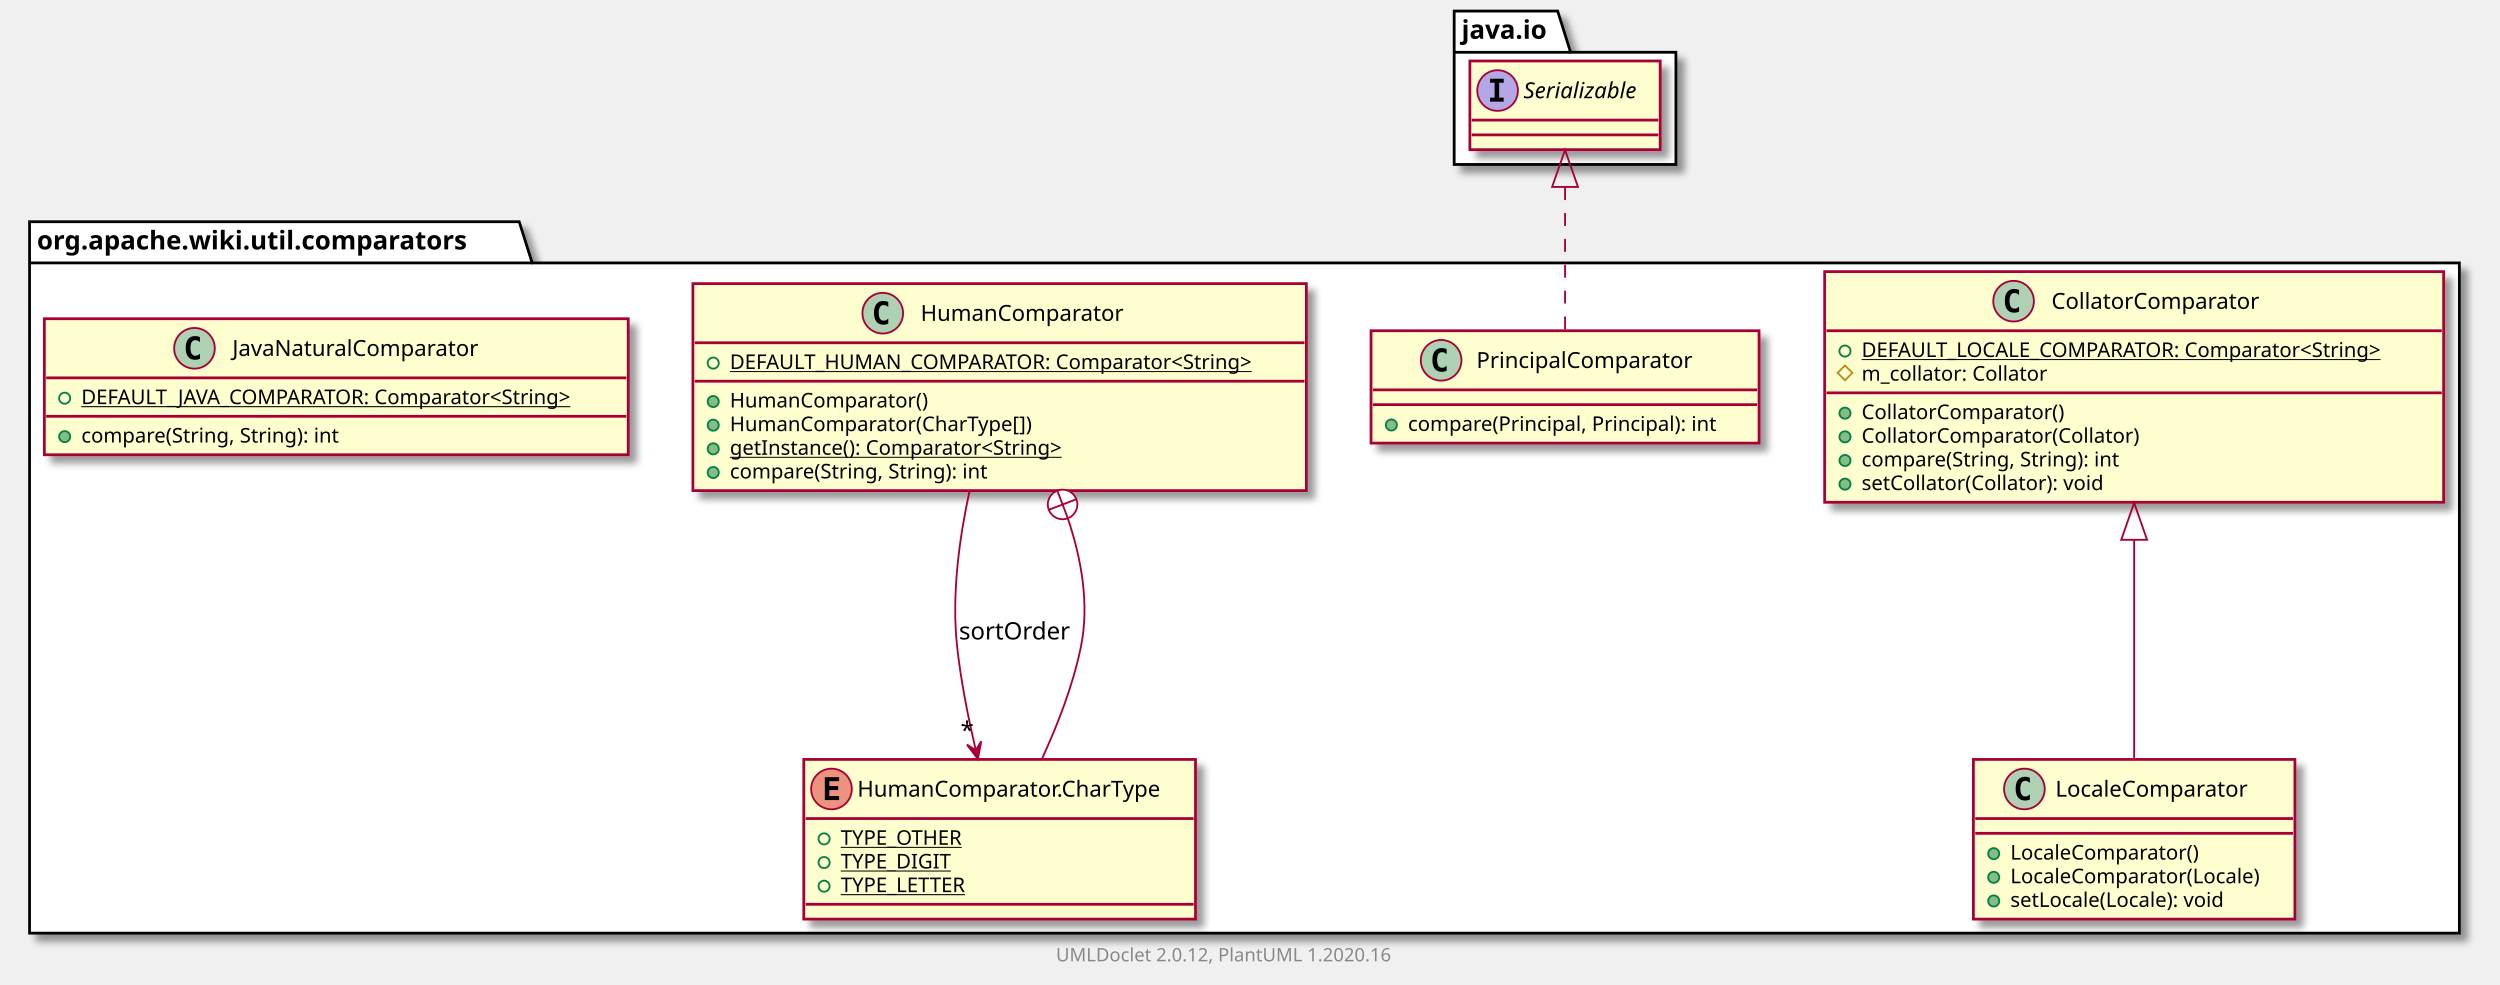
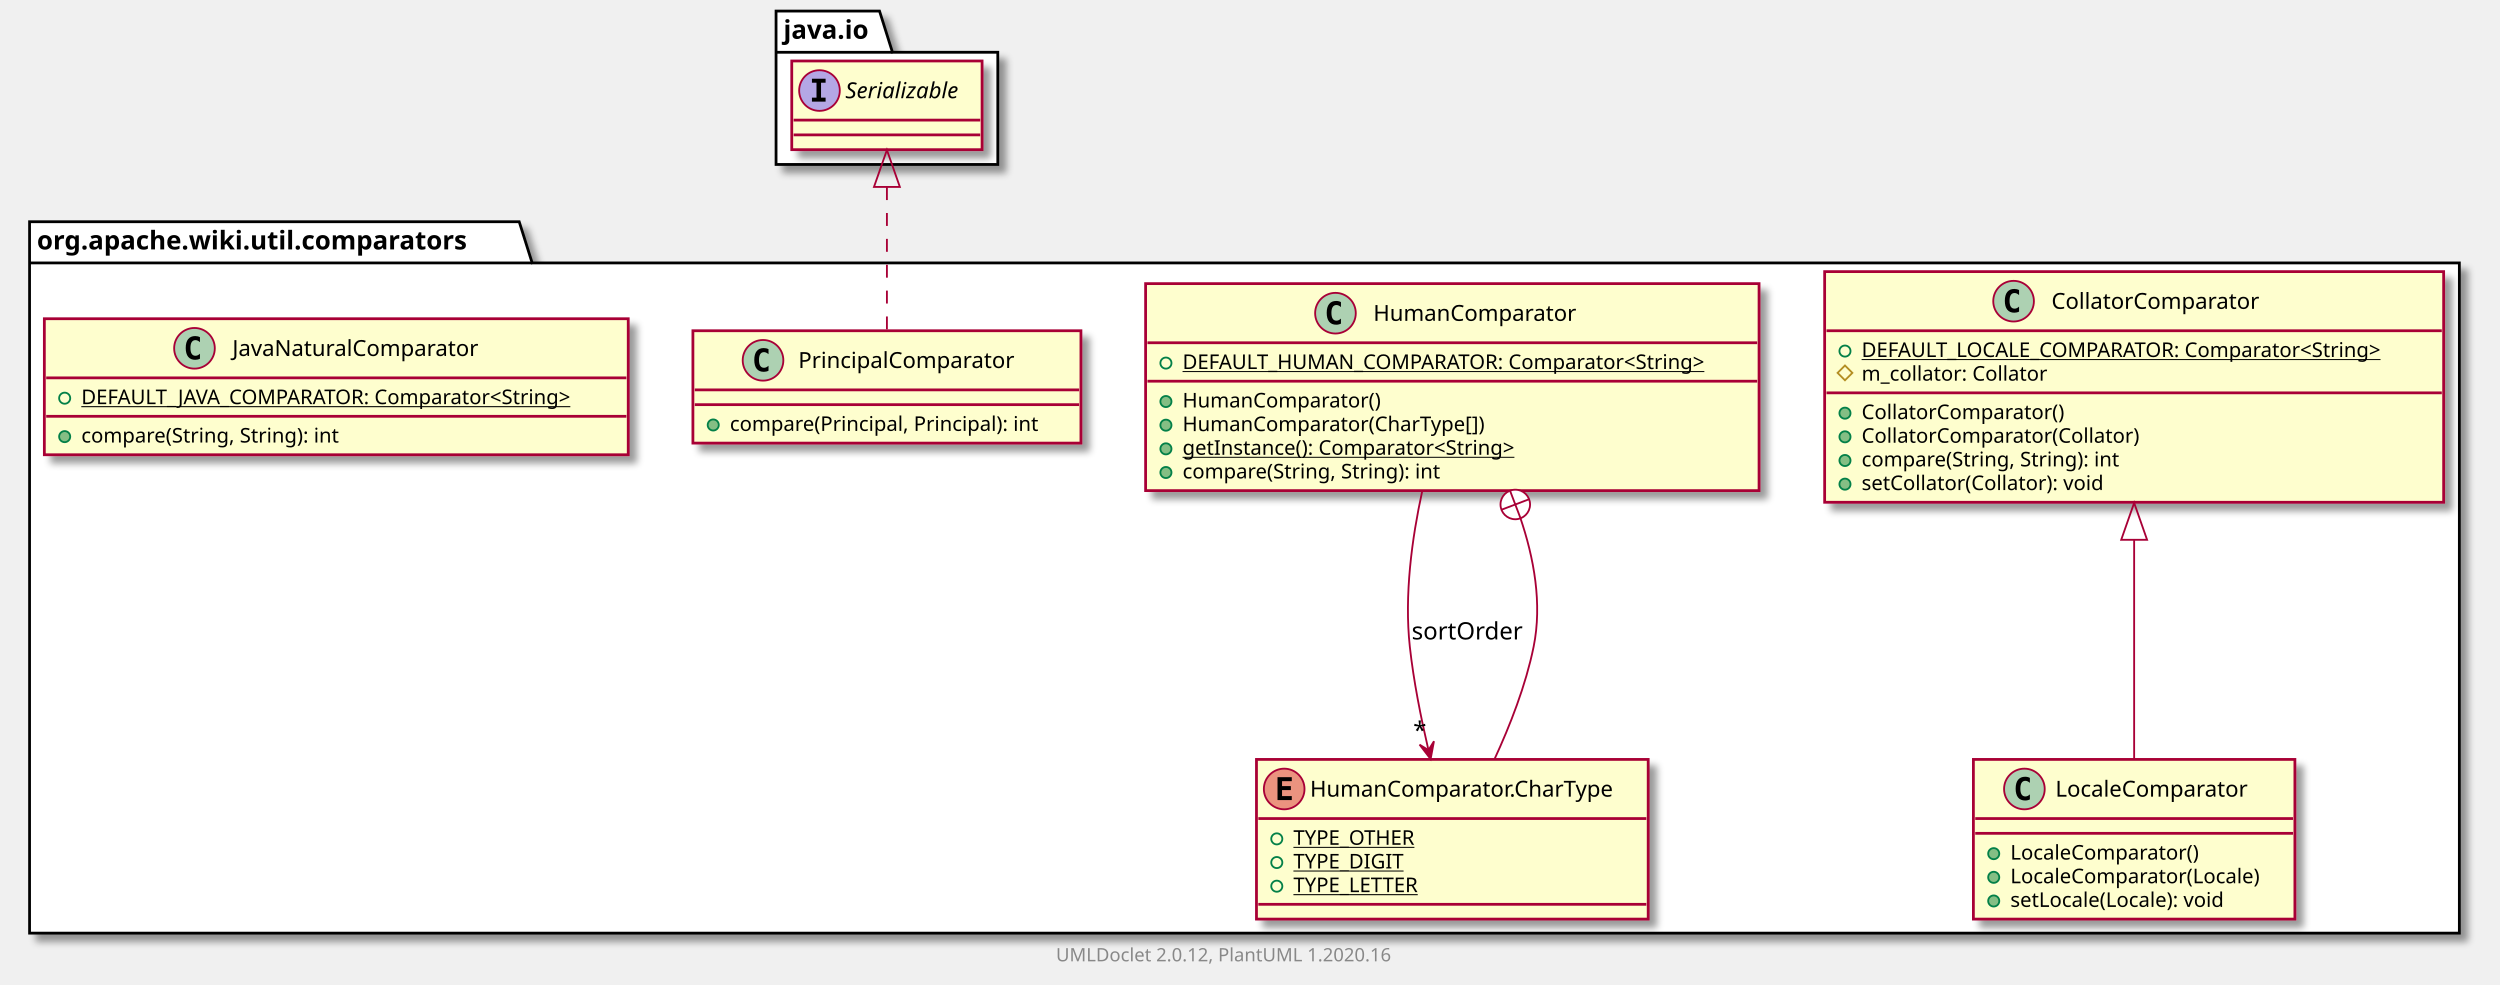
<svg xmlns="http://www.w3.org/2000/svg" xmlns:xlink="http://www.w3.org/1999/xlink" contentScriptType="application/ecmascript" contentStyleType="text/css" height="533px" preserveAspectRatio="none" style="width:1353px;height:533px;" version="1.1" viewBox="0 0 1353 533" width="1353px" zoomAndPan="magnify">
  <defs>
-     <filter height="300%" id="f1tsatzslzowx" width="300%" x="-1" y="-1">
+     <filter height="300%" id="f1lh5ctjgemi2z" width="300%" x="-1" y="-1">
      <feGaussianBlur result="blurOut" stdDeviation="2.0" />
      <feColorMatrix in="blurOut" result="blurOut2" type="matrix" values="0 0 0 0 0 0 0 0 0 0 0 0 0 0 0 0 0 0 .4 0" />
      <feOffset dx="4.0" dy="4.0" in="blurOut2" result="blurOut3" />
      <feBlend in="SourceGraphic" in2="blurOut3" mode="normal" />
    </filter>
  </defs>
  <g>
-     <polygon fill="#FFFFFF" filter="url(#f1tsatzslzowx)" points="16,120,281,120,288,142.297,1331,142.297,1331,505,16,505,16,120" style="stroke: #000000; stroke-width: 1.5;" />
+     <polygon fill="#FFFFFF" filter="url(#f1lh5ctjgemi2z)" points="16,120,281,120,288,142.297,1331,142.297,1331,505,16,505,16,120" style="stroke: #000000; stroke-width: 1.5;" />
    <line style="stroke: #000000; stroke-width: 1.5;" x1="16" x2="288" y1="142.297" y2="142.297" />
    <text fill="#000000" font-family="sans-serif" font-size="14" font-weight="bold" lengthAdjust="spacingAndGlyphs" textLength="259" x="20" y="134.995">org.apache.wiki.util.comparators</text>
-     <polygon fill="#FFFFFF" filter="url(#f1tsatzslzowx)" points="787,6,843,6,850,28.297,907,28.297,907,89,787,89,787,6" style="stroke: #000000; stroke-width: 1.5;" />
-     <line style="stroke: #000000; stroke-width: 1.5;" x1="787" x2="850" y1="28.297" y2="28.297" />
-     <text fill="#000000" font-family="sans-serif" font-size="14" font-weight="bold" lengthAdjust="spacingAndGlyphs" textLength="50" x="791" y="20.995">java.io</text>
+     <polygon fill="#FFFFFF" filter="url(#f1lh5ctjgemi2z)" points="420,6,476,6,483,28.297,540,28.297,540,89,420,89,420,6" style="stroke: #000000; stroke-width: 1.5;" />
+     <line style="stroke: #000000; stroke-width: 1.5;" x1="420" x2="483" y1="28.297" y2="28.297" />
+     <text fill="#000000" font-family="sans-serif" font-size="14" font-weight="bold" lengthAdjust="spacingAndGlyphs" textLength="50" x="424" y="20.995">java.io</text>
    <a href="CollatorComparator.html" target="_top" title="CollatorComparator.html" xlink:actuate="onRequest" xlink:href="CollatorComparator.html" xlink:show="new" xlink:title="CollatorComparator.html" xlink:type="simple">
-       <rect codeLine="3" fill="#FEFECE" filter="url(#f1tsatzslzowx)" height="124.828" id="org.apache.wiki.util.comparators.CollatorComparator" style="stroke: #A80036; stroke-width: 1.5;" width="335" x="987.5" y="147" />
+       <rect codeLine="3" fill="#FEFECE" filter="url(#f1lh5ctjgemi2z)" height="124.828" id="org.apache.wiki.util.comparators.CollatorComparator" style="stroke: #A80036; stroke-width: 1.5;" width="335" x="987.5" y="147" />
      <ellipse cx="1089.75" cy="163" fill="#ADD1B2" rx="11" ry="11" style="stroke: #A80036; stroke-width: 1.0;" />
      <path d="M1092.719,168.641 Q1092.141,168.938 1091.5,169.078 Q1090.859,169.234 1090.156,169.234 Q1087.656,169.234 1086.328,167.594 Q1085.016,165.938 1085.016,162.812 Q1085.016,159.688 1086.328,158.031 Q1087.656,156.375 1090.156,156.375 Q1090.859,156.375 1091.5,156.531 Q1092.156,156.688 1092.719,156.984 L1092.719,159.703 Q1092.094,159.125 1091.5,158.859 Q1090.906,158.578 1090.281,158.578 Q1088.938,158.578 1088.25,159.656 Q1087.562,160.719 1087.562,162.812 Q1087.562,164.906 1088.25,165.984 Q1088.938,167.047 1090.281,167.047 Q1090.906,167.047 1091.5,166.781 Q1092.094,166.5 1092.719,165.922 L1092.719,168.641 Z " />
      <text fill="#000000" font-family="sans-serif" font-size="12" lengthAdjust="spacingAndGlyphs" textLength="122" x="1110.25" y="167.154">CollatorComparator</text>
      <line style="stroke: #A80036; stroke-width: 1.5;" x1="988.5" x2="1321.5" y1="179" y2="179" />
      <ellipse cx="998.5" cy="190" fill="none" rx="3" ry="3" style="stroke: #038048; stroke-width: 1.0;" />
      <text fill="#000000" font-family="sans-serif" font-size="11" lengthAdjust="spacingAndGlyphs" text-decoration="underline" textLength="309" x="1007.5" y="193.21">DEFAULT_LOCALE_COMPARATOR: Comparator&lt;String&gt;</text>
      <polygon fill="none" points="998.5,197.805,1002.5,201.805,998.5,205.805,994.5,201.805" style="stroke: #B38D22; stroke-width: 1.0;" />
      <text fill="#000000" font-family="sans-serif" font-size="11" lengthAdjust="spacingAndGlyphs" textLength="111" x="1007.5" y="206.015">m_collator: Collator</text>
      <line style="stroke: #A80036; stroke-width: 1.5;" x1="988.5" x2="1321.5" y1="212.609" y2="212.609" />
      <ellipse cx="998.5" cy="223.609" fill="#84BE84" rx="3" ry="3" style="stroke: #038048; stroke-width: 1.0;" />
      <text fill="#000000" font-family="sans-serif" font-size="11" lengthAdjust="spacingAndGlyphs" textLength="120" x="1007.5" y="226.82">CollatorComparator()</text>
      <ellipse cx="998.5" cy="236.414" fill="#84BE84" rx="3" ry="3" style="stroke: #038048; stroke-width: 1.0;" />
      <text fill="#000000" font-family="sans-serif" font-size="11" lengthAdjust="spacingAndGlyphs" textLength="164" x="1007.5" y="239.625">CollatorComparator(Collator)</text>
      <ellipse cx="998.5" cy="249.219" fill="#84BE84" rx="3" ry="3" style="stroke: #038048; stroke-width: 1.0;" />
      <text fill="#000000" font-family="sans-serif" font-size="11" lengthAdjust="spacingAndGlyphs" textLength="156" x="1007.5" y="252.429">compare(String, String): int</text>
      <ellipse cx="998.5" cy="262.023" fill="#84BE84" rx="3" ry="3" style="stroke: #038048; stroke-width: 1.0;" />
      <text fill="#000000" font-family="sans-serif" font-size="11" lengthAdjust="spacingAndGlyphs" textLength="145" x="1007.5" y="265.234">setCollator(Collator): void</text>
    </a>
+     <a href="HumanComparator.html" target="_top" title="HumanComparator.html" xlink:actuate="onRequest" xlink:href="HumanComparator.html" xlink:show="new" xlink:title="HumanComparator.html" xlink:type="simple">
+       <rect codeLine="12" fill="#FEFECE" filter="url(#f1lh5ctjgemi2z)" height="112.023" id="org.apache.wiki.util.comparators.HumanComparator" style="stroke: #A80036; stroke-width: 1.5;" width="332" x="620" y="153.5" />
+       <ellipse cx="722.75" cy="169.5" fill="#ADD1B2" rx="11" ry="11" style="stroke: #A80036; stroke-width: 1.0;" />
+       <path d="M725.719,175.141 Q725.141,175.438 724.5,175.578 Q723.859,175.734 723.156,175.734 Q720.656,175.734 719.328,174.094 Q718.016,172.438 718.016,169.312 Q718.016,166.188 719.328,164.531 Q720.656,162.875 723.156,162.875 Q723.859,162.875 724.5,163.031 Q725.156,163.188 725.719,163.484 L725.719,166.203 Q725.094,165.625 724.5,165.359 Q723.906,165.078 723.281,165.078 Q721.938,165.078 721.25,166.156 Q720.562,167.219 720.562,169.312 Q720.562,171.406 721.25,172.484 Q721.938,173.547 723.281,173.547 Q723.906,173.547 724.5,173.281 Q725.094,173 725.719,172.422 L725.719,175.141 Z " />
+       <text fill="#000000" font-family="sans-serif" font-size="12" lengthAdjust="spacingAndGlyphs" textLength="118" x="743.25" y="173.654">HumanComparator</text>
+       <line style="stroke: #A80036; stroke-width: 1.5;" x1="621" x2="951" y1="185.5" y2="185.5" />
+       <ellipse cx="631" cy="196.5" fill="none" rx="3" ry="3" style="stroke: #038048; stroke-width: 1.0;" />
+       <text fill="#000000" font-family="sans-serif" font-size="11" lengthAdjust="spacingAndGlyphs" text-decoration="underline" textLength="306" x="640" y="199.71">DEFAULT_HUMAN_COMPARATOR: Comparator&lt;String&gt;</text>
+       <line style="stroke: #A80036; stroke-width: 1.5;" x1="621" x2="951" y1="206.305" y2="206.305" />
+       <ellipse cx="631" cy="217.305" fill="#84BE84" rx="3" ry="3" style="stroke: #038048; stroke-width: 1.0;" />
+       <text fill="#000000" font-family="sans-serif" font-size="11" lengthAdjust="spacingAndGlyphs" textLength="116" x="640" y="220.515">HumanComparator()</text>
+       <ellipse cx="631" cy="230.109" fill="#84BE84" rx="3" ry="3" style="stroke: #038048; stroke-width: 1.0;" />
+       <text fill="#000000" font-family="sans-serif" font-size="11" lengthAdjust="spacingAndGlyphs" textLength="178" x="640" y="233.32">HumanComparator(CharType[])</text>
+       <ellipse cx="631" cy="242.914" fill="#84BE84" rx="3" ry="3" style="stroke: #038048; stroke-width: 1.0;" />
+       <text fill="#000000" font-family="sans-serif" font-size="11" lengthAdjust="spacingAndGlyphs" text-decoration="underline" textLength="202" x="640" y="246.125">getInstance(): Comparator&lt;String&gt;</text>
+       <ellipse cx="631" cy="255.719" fill="#84BE84" rx="3" ry="3" style="stroke: #038048; stroke-width: 1.0;" />
+       <text fill="#000000" font-family="sans-serif" font-size="11" lengthAdjust="spacingAndGlyphs" textLength="156" x="640" y="258.929">compare(String, String): int</text>
+     </a>
+     <a href="HumanComparator.CharType.html" target="_top" title="HumanComparator.CharType.html" xlink:actuate="onRequest" xlink:href="HumanComparator.CharType.html" xlink:show="new" xlink:title="HumanComparator.CharType.html" xlink:type="simple">
+       <rect codeLine="20" fill="#FEFECE" filter="url(#f1lh5ctjgemi2z)" height="86.414" id="org.apache.wiki.util.comparators.HumanComparator.CharType" style="stroke: #A80036; stroke-width: 1.5;" width="212" x="680" y="411" />
+       <ellipse cx="695" cy="427" fill="#EB937F" rx="11" ry="11" style="stroke: #A80036; stroke-width: 1.0;" />
+       <path d="M699.109,433 L691.391,433 L691.391,420.609 L699.109,420.609 L699.109,422.766 L693.844,422.766 L693.844,425.438 L698.609,425.438 L698.609,427.594 L693.844,427.594 L693.844,430.844 L699.109,430.844 L699.109,433 Z " />
+       <text fill="#000000" font-family="sans-serif" font-size="12" lengthAdjust="spacingAndGlyphs" textLength="180" x="709" y="431.154">HumanComparator.CharType</text>
+       <line style="stroke: #A80036; stroke-width: 1.5;" x1="681" x2="891" y1="443" y2="443" />
+       <ellipse cx="691" cy="454" fill="none" rx="3" ry="3" style="stroke: #038048; stroke-width: 1.0;" />
+       <text fill="#000000" font-family="sans-serif" font-size="11" lengthAdjust="spacingAndGlyphs" text-decoration="underline" textLength="72" x="700" y="457.21">TYPE_OTHER</text>
+       <ellipse cx="691" cy="466.805" fill="none" rx="3" ry="3" style="stroke: #038048; stroke-width: 1.0;" />
+       <text fill="#000000" font-family="sans-serif" font-size="11" lengthAdjust="spacingAndGlyphs" text-decoration="underline" textLength="64" x="700" y="470.015">TYPE_DIGIT</text>
+       <ellipse cx="691" cy="479.609" fill="none" rx="3" ry="3" style="stroke: #038048; stroke-width: 1.0;" />
+       <text fill="#000000" font-family="sans-serif" font-size="11" lengthAdjust="spacingAndGlyphs" text-decoration="underline" textLength="75" x="700" y="482.82">TYPE_LETTER</text>
+       <line style="stroke: #A80036; stroke-width: 1.5;" x1="681" x2="891" y1="489.414" y2="489.414" />
+     </a>
    <a href="PrincipalComparator.html" target="_top" title="PrincipalComparator.html" xlink:actuate="onRequest" xlink:href="PrincipalComparator.html" xlink:show="new" xlink:title="PrincipalComparator.html" xlink:type="simple">
-       <rect codeLine="12" fill="#FEFECE" filter="url(#f1tsatzslzowx)" height="60.805" id="org.apache.wiki.util.comparators.PrincipalComparator" style="stroke: #A80036; stroke-width: 1.5;" width="210" x="742" y="179" />
-       <ellipse cx="779.95" cy="195" fill="#ADD1B2" rx="11" ry="11" style="stroke: #A80036; stroke-width: 1.0;" />
-       <path d="M782.919,200.641 Q782.341,200.938 781.7,201.078 Q781.059,201.234 780.356,201.234 Q777.856,201.234 776.528,199.594 Q775.216,197.938 775.216,194.812 Q775.216,191.688 776.528,190.031 Q777.856,188.375 780.356,188.375 Q781.059,188.375 781.7,188.531 Q782.356,188.688 782.919,188.984 L782.919,191.703 Q782.294,191.125 781.7,190.859 Q781.106,190.578 780.481,190.578 Q779.138,190.578 778.45,191.656 Q777.763,192.719 777.763,194.812 Q777.763,196.906 778.45,197.984 Q779.138,199.047 780.481,199.047 Q781.106,199.047 781.7,198.781 Q782.294,198.5 782.919,197.922 L782.919,200.641 Z " />
-       <text fill="#000000" font-family="sans-serif" font-size="12" lengthAdjust="spacingAndGlyphs" textLength="127" x="799.05" y="199.154">PrincipalComparator</text>
-       <line style="stroke: #A80036; stroke-width: 1.5;" x1="743" x2="951" y1="211" y2="211" />
-       <line style="stroke: #A80036; stroke-width: 1.5;" x1="743" x2="951" y1="219" y2="219" />
-       <ellipse cx="753" cy="230" fill="#84BE84" rx="3" ry="3" style="stroke: #038048; stroke-width: 1.0;" />
-       <text fill="#000000" font-family="sans-serif" font-size="11" lengthAdjust="spacingAndGlyphs" textLength="184" x="762" y="233.21">compare(Principal, Principal): int</text>
+       <rect codeLine="26" fill="#FEFECE" filter="url(#f1lh5ctjgemi2z)" height="60.805" id="org.apache.wiki.util.comparators.PrincipalComparator" style="stroke: #A80036; stroke-width: 1.5;" width="210" x="375" y="179" />
+       <ellipse cx="412.95" cy="195" fill="#ADD1B2" rx="11" ry="11" style="stroke: #A80036; stroke-width: 1.0;" />
+       <path d="M415.919,200.641 Q415.341,200.938 414.7,201.078 Q414.059,201.234 413.356,201.234 Q410.856,201.234 409.528,199.594 Q408.216,197.938 408.216,194.812 Q408.216,191.688 409.528,190.031 Q410.856,188.375 413.356,188.375 Q414.059,188.375 414.7,188.531 Q415.356,188.688 415.919,188.984 L415.919,191.703 Q415.294,191.125 414.7,190.859 Q414.106,190.578 413.481,190.578 Q412.137,190.578 411.45,191.656 Q410.762,192.719 410.762,194.812 Q410.762,196.906 411.45,197.984 Q412.137,199.047 413.481,199.047 Q414.106,199.047 414.7,198.781 Q415.294,198.5 415.919,197.922 L415.919,200.641 Z " />
+       <text fill="#000000" font-family="sans-serif" font-size="12" lengthAdjust="spacingAndGlyphs" textLength="127" x="432.05" y="199.154">PrincipalComparator</text>
+       <line style="stroke: #A80036; stroke-width: 1.5;" x1="376" x2="584" y1="211" y2="211" />
+       <line style="stroke: #A80036; stroke-width: 1.5;" x1="376" x2="584" y1="219" y2="219" />
+       <ellipse cx="386" cy="230" fill="#84BE84" rx="3" ry="3" style="stroke: #038048; stroke-width: 1.0;" />
+       <text fill="#000000" font-family="sans-serif" font-size="11" lengthAdjust="spacingAndGlyphs" textLength="184" x="395" y="233.21">compare(Principal, Principal): int</text>
    </a>
    <a href="LocaleComparator.html" target="_top" title="LocaleComparator.html" xlink:actuate="onRequest" xlink:href="LocaleComparator.html" xlink:show="new" xlink:title="LocaleComparator.html" xlink:type="simple">
-       <rect codeLine="16" fill="#FEFECE" filter="url(#f1tsatzslzowx)" height="86.414" id="org.apache.wiki.util.comparators.LocaleComparator" style="stroke: #A80036; stroke-width: 1.5;" width="174" x="1068" y="411" />
+       <rect codeLine="30" fill="#FEFECE" filter="url(#f1lh5ctjgemi2z)" height="86.414" id="org.apache.wiki.util.comparators.LocaleComparator" style="stroke: #A80036; stroke-width: 1.5;" width="174" x="1068" y="411" />
      <ellipse cx="1095.6" cy="427" fill="#ADD1B2" rx="11" ry="11" style="stroke: #A80036; stroke-width: 1.0;" />
      <path d="M1098.569,432.641 Q1097.991,432.938 1097.35,433.078 Q1096.709,433.234 1096.006,433.234 Q1093.506,433.234 1092.178,431.594 Q1090.866,429.938 1090.866,426.812 Q1090.866,423.688 1092.178,422.031 Q1093.506,420.375 1096.006,420.375 Q1096.709,420.375 1097.35,420.531 Q1098.006,420.688 1098.569,420.984 L1098.569,423.703 Q1097.944,423.125 1097.35,422.859 Q1096.756,422.578 1096.131,422.578 Q1094.787,422.578 1094.1,423.656 Q1093.412,424.719 1093.412,426.812 Q1093.412,428.906 1094.1,429.984 Q1094.787,431.047 1096.131,431.047 Q1096.756,431.047 1097.35,430.781 Q1097.944,430.5 1098.569,429.922 L1098.569,432.641 Z " />
      <text fill="#000000" font-family="sans-serif" font-size="12" lengthAdjust="spacingAndGlyphs" textLength="114" x="1112.4" y="431.154">LocaleComparator</text>
      <line style="stroke: #A80036; stroke-width: 1.5;" x1="1069" x2="1241" y1="443" y2="443" />
      <line style="stroke: #A80036; stroke-width: 1.5;" x1="1069" x2="1241" y1="451" y2="451" />
      <ellipse cx="1079" cy="462" fill="#84BE84" rx="3" ry="3" style="stroke: #038048; stroke-width: 1.0;" />
      <text fill="#000000" font-family="sans-serif" font-size="11" lengthAdjust="spacingAndGlyphs" textLength="112" x="1088" y="465.21">LocaleComparator()</text>
      <ellipse cx="1079" cy="474.805" fill="#84BE84" rx="3" ry="3" style="stroke: #038048; stroke-width: 1.0;" />
      <text fill="#000000" font-family="sans-serif" font-size="11" lengthAdjust="spacingAndGlyphs" textLength="148" x="1088" y="478.015">LocaleComparator(Locale)</text>
      <ellipse cx="1079" cy="487.609" fill="#84BE84" rx="3" ry="3" style="stroke: #038048; stroke-width: 1.0;" />
      <text fill="#000000" font-family="sans-serif" font-size="11" lengthAdjust="spacingAndGlyphs" textLength="129" x="1088" y="490.82">setLocale(Locale): void</text>
    </a>
-     <a href="HumanComparator.html" target="_top" title="HumanComparator.html" xlink:actuate="onRequest" xlink:href="HumanComparator.html" xlink:show="new" xlink:title="HumanComparator.html" xlink:type="simple">
-       <rect codeLine="22" fill="#FEFECE" filter="url(#f1tsatzslzowx)" height="112.023" id="org.apache.wiki.util.comparators.HumanComparator" style="stroke: #A80036; stroke-width: 1.5;" width="332" x="375" y="153.5" />
-       <ellipse cx="477.75" cy="169.5" fill="#ADD1B2" rx="11" ry="11" style="stroke: #A80036; stroke-width: 1.0;" />
-       <path d="M480.719,175.141 Q480.141,175.438 479.5,175.578 Q478.859,175.734 478.156,175.734 Q475.656,175.734 474.328,174.094 Q473.016,172.438 473.016,169.312 Q473.016,166.188 474.328,164.531 Q475.656,162.875 478.156,162.875 Q478.859,162.875 479.5,163.031 Q480.156,163.188 480.719,163.484 L480.719,166.203 Q480.094,165.625 479.5,165.359 Q478.906,165.078 478.281,165.078 Q476.938,165.078 476.25,166.156 Q475.562,167.219 475.562,169.312 Q475.562,171.406 476.25,172.484 Q476.938,173.547 478.281,173.547 Q478.906,173.547 479.5,173.281 Q480.094,173 480.719,172.422 L480.719,175.141 Z " />
-       <text fill="#000000" font-family="sans-serif" font-size="12" lengthAdjust="spacingAndGlyphs" textLength="118" x="498.25" y="173.654">HumanComparator</text>
-       <line style="stroke: #A80036; stroke-width: 1.5;" x1="376" x2="706" y1="185.5" y2="185.5" />
-       <ellipse cx="386" cy="196.5" fill="none" rx="3" ry="3" style="stroke: #038048; stroke-width: 1.0;" />
-       <text fill="#000000" font-family="sans-serif" font-size="11" lengthAdjust="spacingAndGlyphs" text-decoration="underline" textLength="306" x="395" y="199.71">DEFAULT_HUMAN_COMPARATOR: Comparator&lt;String&gt;</text>
-       <line style="stroke: #A80036; stroke-width: 1.5;" x1="376" x2="706" y1="206.305" y2="206.305" />
-       <ellipse cx="386" cy="217.305" fill="#84BE84" rx="3" ry="3" style="stroke: #038048; stroke-width: 1.0;" />
-       <text fill="#000000" font-family="sans-serif" font-size="11" lengthAdjust="spacingAndGlyphs" textLength="116" x="395" y="220.515">HumanComparator()</text>
-       <ellipse cx="386" cy="230.109" fill="#84BE84" rx="3" ry="3" style="stroke: #038048; stroke-width: 1.0;" />
-       <text fill="#000000" font-family="sans-serif" font-size="11" lengthAdjust="spacingAndGlyphs" textLength="178" x="395" y="233.32">HumanComparator(CharType[])</text>
-       <ellipse cx="386" cy="242.914" fill="#84BE84" rx="3" ry="3" style="stroke: #038048; stroke-width: 1.0;" />
-       <text fill="#000000" font-family="sans-serif" font-size="11" lengthAdjust="spacingAndGlyphs" text-decoration="underline" textLength="202" x="395" y="246.125">getInstance(): Comparator&lt;String&gt;</text>
-       <ellipse cx="386" cy="255.719" fill="#84BE84" rx="3" ry="3" style="stroke: #038048; stroke-width: 1.0;" />
-       <text fill="#000000" font-family="sans-serif" font-size="11" lengthAdjust="spacingAndGlyphs" textLength="156" x="395" y="258.929">compare(String, String): int</text>
-     </a>
-     <a href="HumanComparator.CharType.html" target="_top" title="HumanComparator.CharType.html" xlink:actuate="onRequest" xlink:href="HumanComparator.CharType.html" xlink:show="new" xlink:title="HumanComparator.CharType.html" xlink:type="simple">
-       <rect codeLine="30" fill="#FEFECE" filter="url(#f1tsatzslzowx)" height="86.414" id="org.apache.wiki.util.comparators.HumanComparator.CharType" style="stroke: #A80036; stroke-width: 1.5;" width="212" x="435" y="411" />
-       <ellipse cx="450" cy="427" fill="#EB937F" rx="11" ry="11" style="stroke: #A80036; stroke-width: 1.0;" />
-       <path d="M454.109,433 L446.391,433 L446.391,420.609 L454.109,420.609 L454.109,422.766 L448.844,422.766 L448.844,425.438 L453.609,425.438 L453.609,427.594 L448.844,427.594 L448.844,430.844 L454.109,430.844 L454.109,433 Z " />
-       <text fill="#000000" font-family="sans-serif" font-size="12" lengthAdjust="spacingAndGlyphs" textLength="180" x="464" y="431.154">HumanComparator.CharType</text>
-       <line style="stroke: #A80036; stroke-width: 1.5;" x1="436" x2="646" y1="443" y2="443" />
-       <ellipse cx="446" cy="454" fill="none" rx="3" ry="3" style="stroke: #038048; stroke-width: 1.0;" />
-       <text fill="#000000" font-family="sans-serif" font-size="11" lengthAdjust="spacingAndGlyphs" text-decoration="underline" textLength="72" x="455" y="457.21">TYPE_OTHER</text>
-       <ellipse cx="446" cy="466.805" fill="none" rx="3" ry="3" style="stroke: #038048; stroke-width: 1.0;" />
-       <text fill="#000000" font-family="sans-serif" font-size="11" lengthAdjust="spacingAndGlyphs" text-decoration="underline" textLength="64" x="455" y="470.015">TYPE_DIGIT</text>
-       <ellipse cx="446" cy="479.609" fill="none" rx="3" ry="3" style="stroke: #038048; stroke-width: 1.0;" />
-       <text fill="#000000" font-family="sans-serif" font-size="11" lengthAdjust="spacingAndGlyphs" text-decoration="underline" textLength="75" x="455" y="482.82">TYPE_LETTER</text>
-       <line style="stroke: #A80036; stroke-width: 1.5;" x1="436" x2="646" y1="489.414" y2="489.414" />
-     </a>
    <a href="JavaNaturalComparator.html" target="_top" title="JavaNaturalComparator.html" xlink:actuate="onRequest" xlink:href="JavaNaturalComparator.html" xlink:show="new" xlink:title="JavaNaturalComparator.html" xlink:type="simple">
-       <rect codeLine="36" fill="#FEFECE" filter="url(#f1tsatzslzowx)" height="73.609" id="org.apache.wiki.util.comparators.JavaNaturalComparator" style="stroke: #A80036; stroke-width: 1.5;" width="316" x="24" y="172.5" />
+       <rect codeLine="36" fill="#FEFECE" filter="url(#f1lh5ctjgemi2z)" height="73.609" id="org.apache.wiki.util.comparators.JavaNaturalComparator" style="stroke: #A80036; stroke-width: 1.5;" width="316" x="24" y="172.5" />
      <ellipse cx="105.25" cy="188.5" fill="#ADD1B2" rx="11" ry="11" style="stroke: #A80036; stroke-width: 1.0;" />
      <path d="M108.219,194.141 Q107.641,194.438 107,194.578 Q106.359,194.734 105.656,194.734 Q103.156,194.734 101.828,193.094 Q100.516,191.438 100.516,188.312 Q100.516,185.188 101.828,183.531 Q103.156,181.875 105.656,181.875 Q106.359,181.875 107,182.031 Q107.656,182.188 108.219,182.484 L108.219,185.203 Q107.594,184.625 107,184.359 Q106.406,184.078 105.781,184.078 Q104.438,184.078 103.75,185.156 Q103.062,186.219 103.062,188.312 Q103.062,190.406 103.75,191.484 Q104.438,192.547 105.781,192.547 Q106.406,192.547 107,192.281 Q107.594,192 108.219,191.422 L108.219,194.141 Z " />
      <text fill="#000000" font-family="sans-serif" font-size="12" lengthAdjust="spacingAndGlyphs" textLength="145" x="125.75" y="192.654">JavaNaturalComparator</text>
      <line style="stroke: #A80036; stroke-width: 1.5;" x1="25" x2="339" y1="204.5" y2="204.5" />
      <ellipse cx="35" cy="215.5" fill="none" rx="3" ry="3" style="stroke: #038048; stroke-width: 1.0;" />
      <text fill="#000000" font-family="sans-serif" font-size="11" lengthAdjust="spacingAndGlyphs" text-decoration="underline" textLength="290" x="44" y="218.71">DEFAULT_JAVA_COMPARATOR: Comparator&lt;String&gt;</text>
      <line style="stroke: #A80036; stroke-width: 1.5;" x1="25" x2="339" y1="225.305" y2="225.305" />
      <ellipse cx="35" cy="236.305" fill="#84BE84" rx="3" ry="3" style="stroke: #038048; stroke-width: 1.0;" />
      <text fill="#000000" font-family="sans-serif" font-size="11" lengthAdjust="spacingAndGlyphs" textLength="156" x="44" y="239.515">compare(String, String): int</text>
    </a>
-     <rect codeLine="48" fill="#FEFECE" filter="url(#f1tsatzslzowx)" height="48" id="java.io.Serializable" style="stroke: #A80036; stroke-width: 1.5;" width="103" x="795.5" y="33" />
-     <ellipse cx="810.5" cy="49" fill="#B4A7E5" rx="11" ry="11" style="stroke: #A80036; stroke-width: 1.0;" />
-     <path d="M806.422,44.766 L806.422,42.609 L813.812,42.609 L813.812,44.766 L811.344,44.766 L811.344,52.844 L813.812,52.844 L813.812,55 L806.422,55 L806.422,52.844 L808.891,52.844 L808.891,44.766 L806.422,44.766 Z " />
-     <text fill="#000000" font-family="sans-serif" font-size="12" font-style="italic" lengthAdjust="spacingAndGlyphs" textLength="71" x="824.5" y="53.154">Serializable</text>
-     <line style="stroke: #A80036; stroke-width: 1.5;" x1="796.5" x2="897.5" y1="65" y2="65" />
-     <line style="stroke: #A80036; stroke-width: 1.5;" x1="796.5" x2="897.5" y1="73" y2="73" />
-     <path codeLine="41" d="M847,101.267 C847,126.165 847,156.618 847,178.872 " fill="none" id="java.io.Serializable-backto-org.apache.wiki.util.comparators.PrincipalComparator" style="stroke: #A80036; stroke-width: 1.0; stroke-dasharray: 7.0,7.0;" />
-     <polygon fill="none" points="840,101.164,847,81.164,854,101.164,840,101.164" style="stroke: #A80036; stroke-width: 1.0;" />
-     <path codeLine="42" d="M1155,292.266 C1155,332.023 1155,378.022 1155,410.776 " fill="none" id="org.apache.wiki.util.comparators.CollatorComparator-backto-org.apache.wiki.util.comparators.LocaleComparator" style="stroke: #A80036; stroke-width: 1.0;" />
+     <rect codeLine="48" fill="#FEFECE" filter="url(#f1lh5ctjgemi2z)" height="48" id="java.io.Serializable" style="stroke: #A80036; stroke-width: 1.5;" width="103" x="428.5" y="33" />
+     <ellipse cx="443.5" cy="49" fill="#B4A7E5" rx="11" ry="11" style="stroke: #A80036; stroke-width: 1.0;" />
+     <path d="M439.422,44.766 L439.422,42.609 L446.812,42.609 L446.812,44.766 L444.344,44.766 L444.344,52.844 L446.812,52.844 L446.812,55 L439.422,55 L439.422,52.844 L441.891,52.844 L441.891,44.766 L439.422,44.766 Z " />
+     <text fill="#000000" font-family="sans-serif" font-size="12" font-style="italic" lengthAdjust="spacingAndGlyphs" textLength="71" x="457.5" y="53.154">Serializable</text>
+     <line style="stroke: #A80036; stroke-width: 1.5;" x1="429.5" x2="530.5" y1="65" y2="65" />
+     <line style="stroke: #A80036; stroke-width: 1.5;" x1="429.5" x2="530.5" y1="73" y2="73" />
+     <path codeLine="41" d="M769.722,265.713 C764.129,291.335 759.953,322.112 763,350 C765.002,368.325 768.933,388.148 772.986,405.525 " fill="none" id="org.apache.wiki.util.comparators.HumanComparator-to-org.apache.wiki.util.comparators.HumanComparator.CharType" style="stroke: #A80036; stroke-width: 1.0;" />
+     <polygon fill="#A80036" points="774.246,410.834,776.06,401.154,773.091,405.969,768.276,403.001,774.246,410.834" style="stroke: #A80036; stroke-width: 1.0;" />
+     <text fill="#000000" font-family="sans-serif" font-size="13" lengthAdjust="spacingAndGlyphs" textLength="61" x="764" y="346.067">sortOrder</text>
+     <text fill="#000000" font-family="sans-serif" font-size="13" lengthAdjust="spacingAndGlyphs" textLength="7" x="764.815" y="399.804">*</text>
+     <path codeLine="42" d="M822.621,279.73 C830.24,301.954 834.71,326.779 830,350 C825.771,370.847 817.224,392.704 808.777,410.971 " fill="none" id="org.apache.wiki.util.comparators.HumanComparator-backto-org.apache.wiki.util.comparators.HumanComparator.CharType" style="stroke: #A80036; stroke-width: 1.0;" />
+     <ellipse cx="820.069" cy="273.022" fill="#FFFFFF" rx="8" ry="8" style="stroke: #A80036; stroke-width: 1.0;" />
+     <line style="stroke: #A80036; stroke-width: 1.0;" x1="822.914" x2="817.224" y1="280.499" y2="265.545" />
+     <line style="stroke: #A80036; stroke-width: 1.0;" x1="812.592" x2="827.546" y1="275.866" y2="270.177" />
+     <path codeLine="43" d="M480,101.267 C480,126.165 480,156.618 480,178.872 " fill="none" id="java.io.Serializable-backto-org.apache.wiki.util.comparators.PrincipalComparator" style="stroke: #A80036; stroke-width: 1.0; stroke-dasharray: 7.0,7.0;" />
+     <polygon fill="none" points="473,101.164,480,81.164,487,101.164,473,101.164" style="stroke: #A80036; stroke-width: 1.0;" />
+     <path codeLine="44" d="M1155,292.266 C1155,332.023 1155,378.022 1155,410.776 " fill="none" id="org.apache.wiki.util.comparators.CollatorComparator-backto-org.apache.wiki.util.comparators.LocaleComparator" style="stroke: #A80036; stroke-width: 1.0;" />
    <polygon fill="none" points="1148,292.147,1155,272.147,1162,292.147,1148,292.147" style="stroke: #A80036; stroke-width: 1.0;" />
-     <path codeLine="43" d="M524.722,265.713 C519.129,291.335 514.953,322.112 518,350 C520.002,368.325 523.933,388.148 527.986,405.525 " fill="none" id="org.apache.wiki.util.comparators.HumanComparator-to-org.apache.wiki.util.comparators.HumanComparator.CharType" style="stroke: #A80036; stroke-width: 1.0;" />
-     <polygon fill="#A80036" points="529.246,410.834,531.06,401.154,528.091,405.969,523.276,403.001,529.246,410.834" style="stroke: #A80036; stroke-width: 1.0;" />
-     <text fill="#000000" font-family="sans-serif" font-size="13" lengthAdjust="spacingAndGlyphs" textLength="61" x="519" y="346.067">sortOrder</text>
-     <text fill="#000000" font-family="sans-serif" font-size="13" lengthAdjust="spacingAndGlyphs" textLength="7" x="519.815" y="399.804">*</text>
-     <path codeLine="44" d="M577.621,279.73 C585.24,301.954 589.71,326.779 585,350 C580.771,370.847 572.224,392.704 563.777,410.971 " fill="none" id="org.apache.wiki.util.comparators.HumanComparator-backto-org.apache.wiki.util.comparators.HumanComparator.CharType" style="stroke: #A80036; stroke-width: 1.0;" />
-     <ellipse cx="575.069" cy="273.022" fill="#FFFFFF" rx="8" ry="8" style="stroke: #A80036; stroke-width: 1.0;" />
-     <line style="stroke: #A80036; stroke-width: 1.0;" x1="577.914" x2="572.224" y1="280.499" y2="265.545" />
-     <line style="stroke: #A80036; stroke-width: 1.0;" x1="567.592" x2="582.546" y1="275.866" y2="270.177" />
    <text fill="#888888" font-family="sans-serif" font-size="10" lengthAdjust="spacingAndGlyphs" textLength="192" x="571.5" y="520.282">UMLDoclet 2.0.12, PlantUML 1.2020.16</text>
  </g>
</svg>
